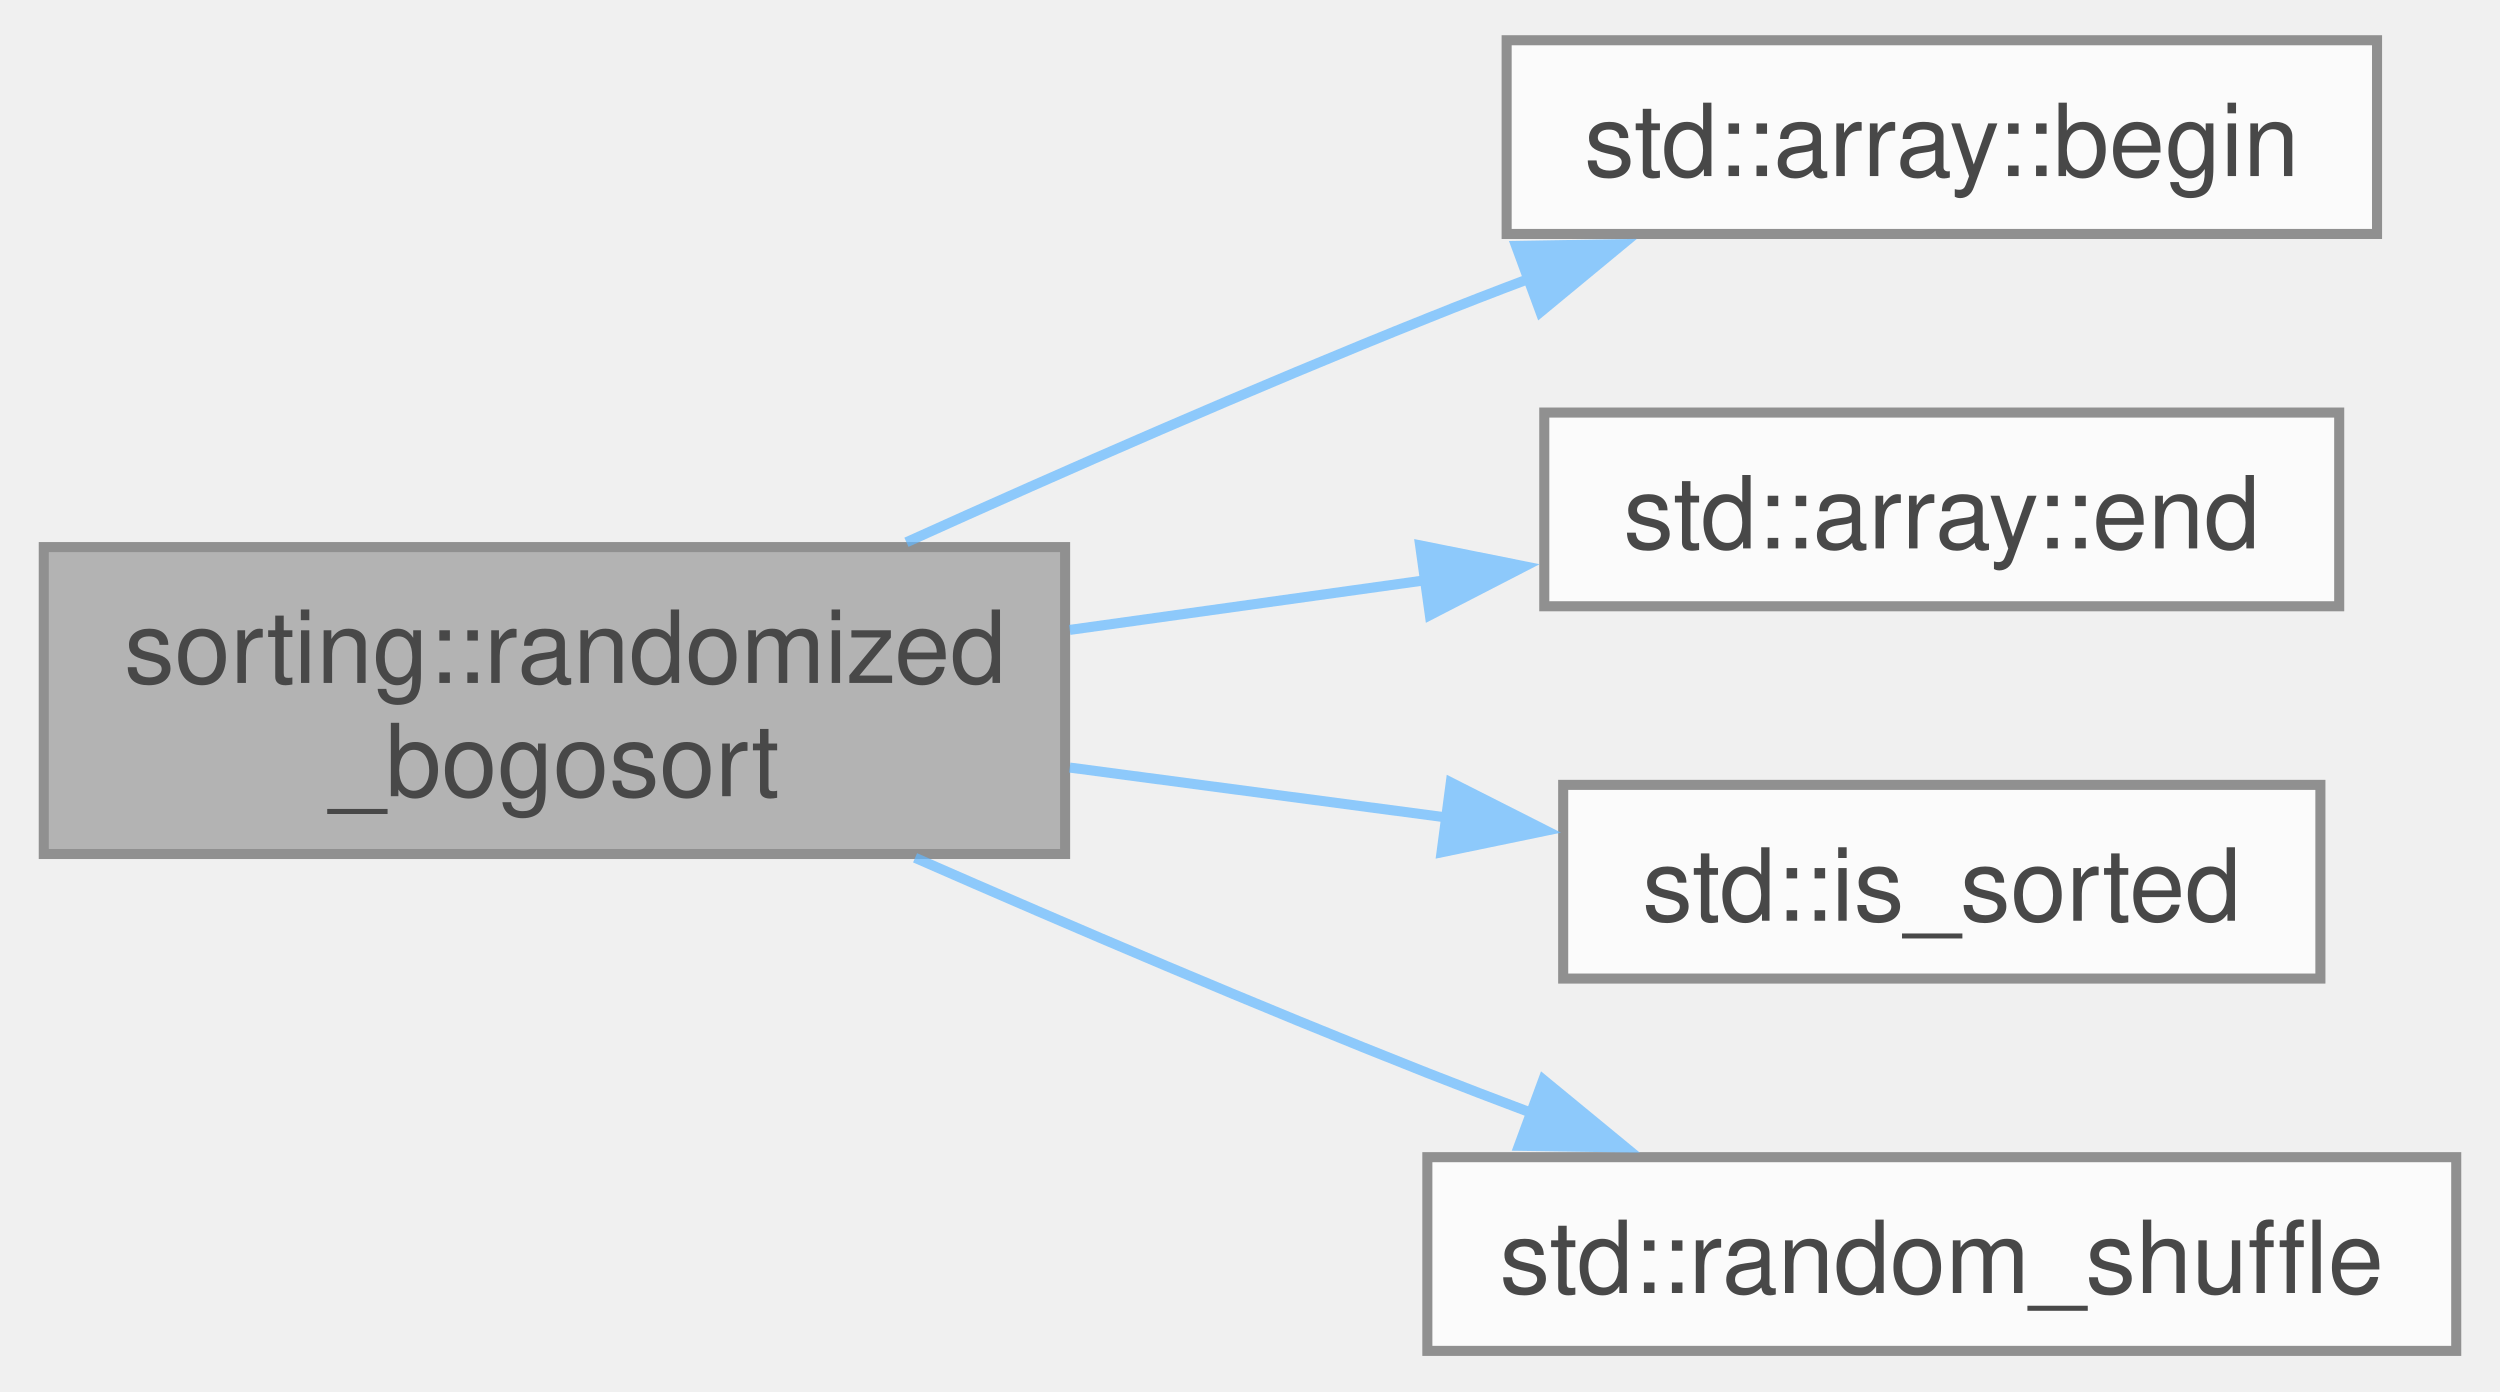
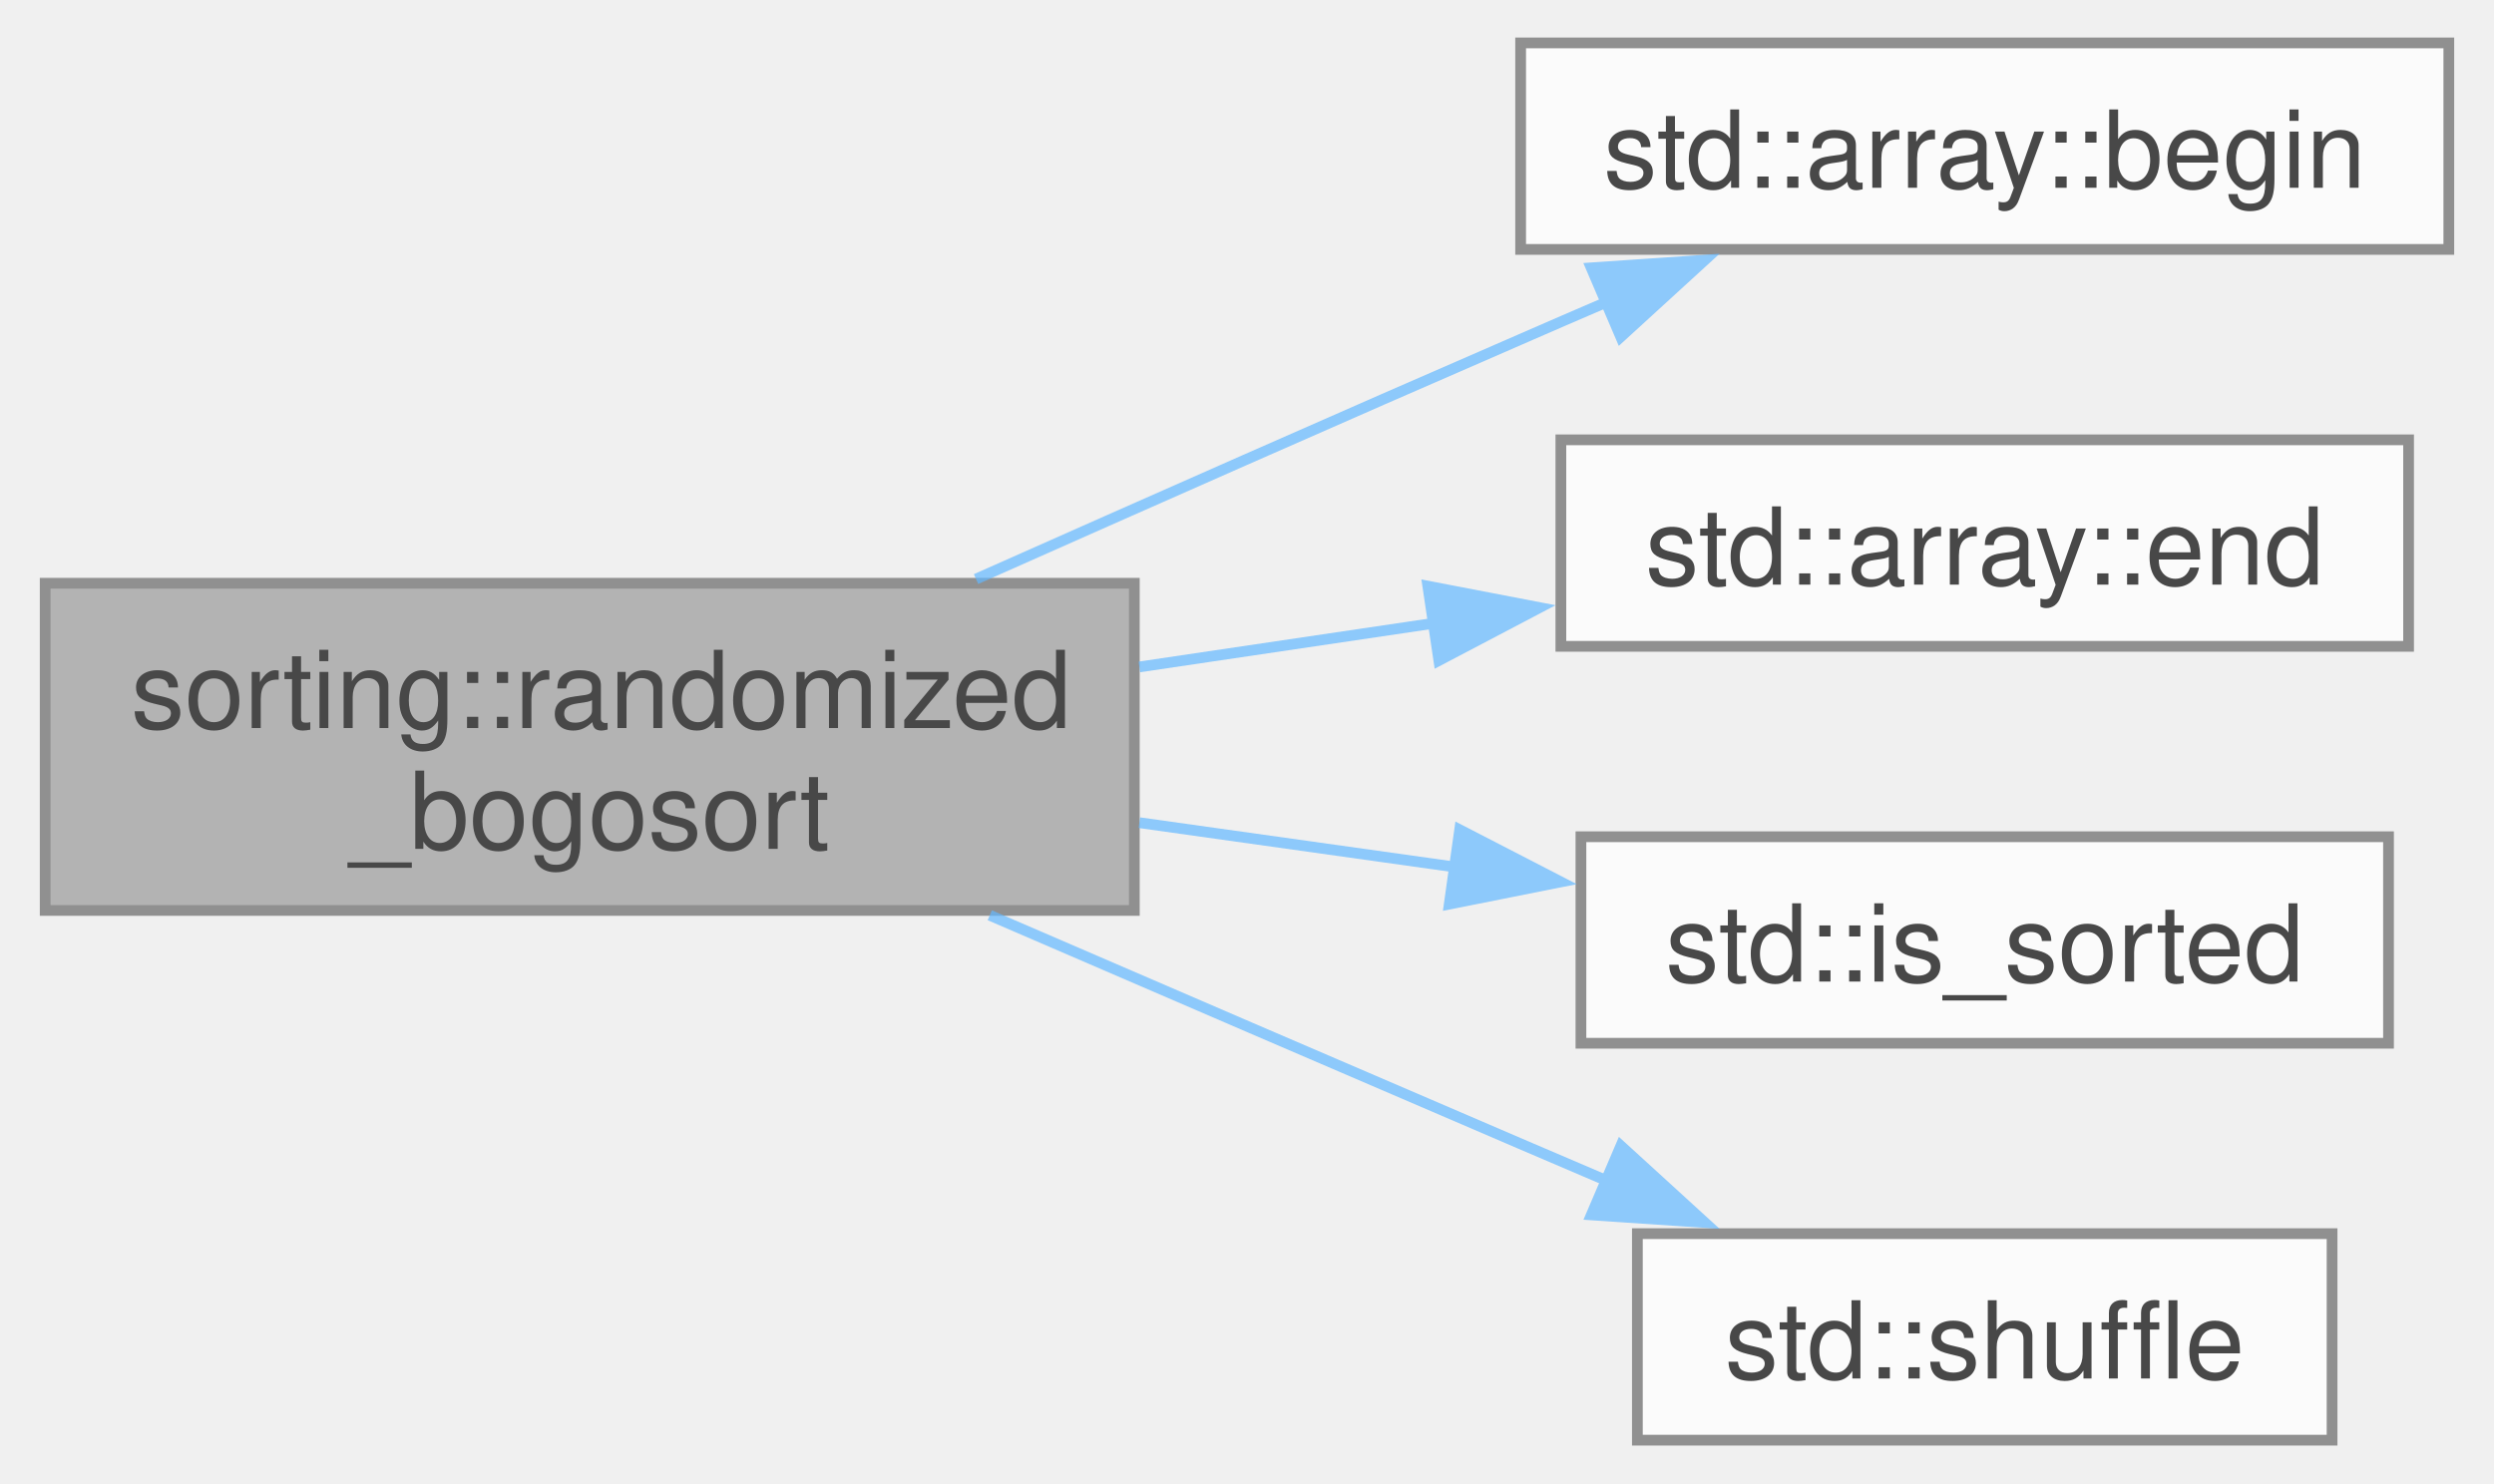
- <svg xmlns="http://www.w3.org/2000/svg" xmlns:xlink="http://www.w3.org/1999/xlink" width="248pt" height="138pt" viewBox="0.00 0.00 247.75 138.25">
+ <svg xmlns="http://www.w3.org/2000/svg" xmlns:xlink="http://www.w3.org/1999/xlink" width="232pt" height="138pt" viewBox="0.00 0.00 232.00 138.25">
  <svg id="main" version="1.1" xml:space="preserve">
    <style type="text/css">
.node, .edge {opacity: 0.7;}
.node.selected, .edge.selected {opacity: 1;}
.edge:hover path { stroke: red; }
.edge:hover polygon { stroke: red; fill: red; }
</style>
    <svg id="graph" class="graph">
      <g id="graph0" class="graph" transform="scale(1 1) rotate(0) translate(4 134.25)">
        <g id="Node000001" class="node">
          <g id="a_Node000001">
            <a xlink:title=" ">
              <polygon fill="#999999" stroke="#666666" points="101.5,-79.88 0,-79.88 0,-49.38 101.5,-49.38 101.5,-79.88" />
              <text text-anchor="start" x="8" y="-66.38" font-family="Helvetica,sans-Serif" font-size="10.00">sorting::randomized</text>
              <text text-anchor="middle" x="50.75" y="-55.12" font-family="Helvetica,sans-Serif" font-size="10.00">_bogosort</text>
            </a>
          </g>
        </g>
        <g id="Node000002" class="node">
          <g id="a_Node000002">
            <a target="_blank" xlink:href="http://en.cppreference.com/w/cpp/container/array/begin.html#" xlink:title=" ">
-               <polygon fill="white" stroke="#666666" points="231.88,-130.25 145.38,-130.25 145.38,-111 231.88,-111 231.88,-130.25" />
-               <text text-anchor="middle" x="188.62" y="-116.75" font-family="Helvetica,sans-Serif" font-size="10.00">std::array::begin</text>
+               <polygon fill="white" stroke="#666666" points="224,-130.25 137.5,-130.25 137.5,-111 224,-111 224,-130.25" />
+               <text text-anchor="middle" x="180.75" y="-116.75" font-family="Helvetica,sans-Serif" font-size="10.00">std::array::begin</text>
            </a>
          </g>
        </g>
        <g id="edge1_Node000001_Node000002" class="edge">
          <g id="a_edge1_Node000001_Node000002">
            <a xlink:title=" ">
-               <path fill="none" stroke="#63b8ff" d="M85.73,-80.36C101.38,-87.43 120.27,-95.72 137.5,-102.62 140.85,-103.97 144.34,-105.32 147.85,-106.64" />
-               <polygon fill="#63b8ff" stroke="#63b8ff" points="146.32,-109.81 156.91,-109.99 148.74,-103.24 146.32,-109.81" />
+               <path fill="none" stroke="#63b8ff" d="M86.75,-80.27C102.27,-87.17 120.77,-95.36 137.5,-102.62 140.12,-103.77 142.84,-104.94 145.58,-106.12" />
+               <polygon fill="#63b8ff" stroke="#63b8ff" points="144.08,-109.28 154.65,-110 146.83,-102.85 144.08,-109.28" />
            </a>
          </g>
        </g>
        <g id="Node000003" class="node">
          <g id="a_Node000003">
            <a target="_blank" xlink:href="http://en.cppreference.com/w/cpp/container/array/end.html#" xlink:title=" ">
-               <polygon fill="white" stroke="#666666" points="228.12,-93.25 149.12,-93.25 149.12,-74 228.12,-74 228.12,-93.25" />
-               <text text-anchor="middle" x="188.62" y="-79.75" font-family="Helvetica,sans-Serif" font-size="10.00">std::array::end</text>
+               <polygon fill="white" stroke="#666666" points="220.25,-93.25 141.25,-93.25 141.25,-74 220.25,-74 220.25,-93.25" />
+               <text text-anchor="middle" x="180.75" y="-79.75" font-family="Helvetica,sans-Serif" font-size="10.00">std::array::end</text>
            </a>
          </g>
        </g>
        <g id="edge2_Node000001_Node000003" class="edge">
          <g id="a_edge2_Node000001_Node000003">
            <a xlink:title=" ">
-               <path fill="none" stroke="#63b8ff" d="M101.96,-71.65C113.53,-73.26 125.83,-74.98 137.4,-76.6" />
-               <polygon fill="#63b8ff" stroke="#63b8ff" points="136.78,-80.05 147.16,-77.97 137.75,-73.12 136.78,-80.05" />
+               <path fill="none" stroke="#63b8ff" d="M101.97,-72.08C111.03,-73.42 120.48,-74.83 129.54,-76.17" />
+               <polygon fill="#63b8ff" stroke="#63b8ff" points="128.85,-79.61 139.26,-77.61 129.88,-72.68 128.85,-79.61" />
            </a>
          </g>
        </g>
        <g id="Node000004" class="node">
          <g id="a_Node000004">
            <a target="_blank" xlink:href="http://en.cppreference.com/w/cpp/algorithm/is_sorted.html#" xlink:title=" ">
-               <polygon fill="white" stroke="#666666" points="226.25,-56.25 151,-56.25 151,-37 226.25,-37 226.25,-56.25" />
-               <text text-anchor="middle" x="188.62" y="-42.75" font-family="Helvetica,sans-Serif" font-size="10.00">std::is_sorted</text>
+               <polygon fill="white" stroke="#666666" points="218.38,-56.25 143.12,-56.25 143.12,-37 218.38,-37 218.38,-56.25" />
+               <text text-anchor="middle" x="180.75" y="-42.75" font-family="Helvetica,sans-Serif" font-size="10.00">std::is_sorted</text>
            </a>
          </g>
        </g>
        <g id="edge3_Node000001_Node000004" class="edge">
          <g id="a_edge3_Node000001_Node000004">
            <a xlink:title=" ">
-               <path fill="none" stroke="#63b8ff" d="M101.96,-57.97C114.22,-56.35 127.31,-54.62 139.47,-53" />
-               <polygon fill="#63b8ff" stroke="#63b8ff" points="139.83,-56.49 149.29,-51.7 138.91,-49.55 139.83,-56.49" />
+               <path fill="none" stroke="#63b8ff" d="M101.97,-57.56C111.74,-56.19 121.95,-54.75 131.65,-53.39" />
+               <polygon fill="#63b8ff" stroke="#63b8ff" points="131.82,-56.9 141.24,-52.04 130.85,-49.97 131.82,-56.9" />
            </a>
          </g>
        </g>
        <g id="Node000005" class="node">
          <g id="a_Node000005">
            <a target="_blank" xlink:href="http://en.cppreference.com/w/cpp/algorithm/random_shuffle.html#" xlink:title=" ">
-               <polygon fill="white" stroke="#666666" points="239.75,-19.25 137.5,-19.25 137.5,0 239.75,0 239.75,-19.25" />
-               <text text-anchor="middle" x="188.62" y="-5.75" font-family="Helvetica,sans-Serif" font-size="10.00">std::random_shuffle</text>
+               <polygon fill="white" stroke="#666666" points="213.12,-19.25 148.38,-19.25 148.38,0 213.12,0 213.12,-19.25" />
+               <text text-anchor="middle" x="180.75" y="-5.75" font-family="Helvetica,sans-Serif" font-size="10.00">std::shuffle</text>
            </a>
          </g>
        </g>
        <g id="edge4_Node000001_Node000005" class="edge">
          <g id="a_edge4_Node000001_Node000005">
            <a xlink:title=" ">
-               <path fill="none" stroke="#63b8ff" d="M86.59,-49C102.09,-42.21 120.61,-34.29 137.5,-27.62 140.9,-26.28 144.44,-24.93 148,-23.59" />
-               <polygon fill="#63b8ff" stroke="#63b8ff" points="149.02,-26.95 157.2,-20.22 146.6,-20.38 149.02,-26.95" />
+               <path fill="none" stroke="#63b8ff" d="M88.03,-48.93C103.3,-42.33 121.26,-34.59 137.5,-27.62 140.13,-26.5 142.85,-25.33 145.59,-24.16" />
+               <polygon fill="#63b8ff" stroke="#63b8ff" points="146.84,-27.43 154.66,-20.29 144.09,-21 146.84,-27.43" />
            </a>
          </g>
        </g>
      </g>
    </svg>
  </svg>
  <style type="text/css">

[data-mouse-over-selected='false'] { opacity: 0.7; }
[data-mouse-over-selected='true']  { opacity: 1.0; }

</style>
</svg>
